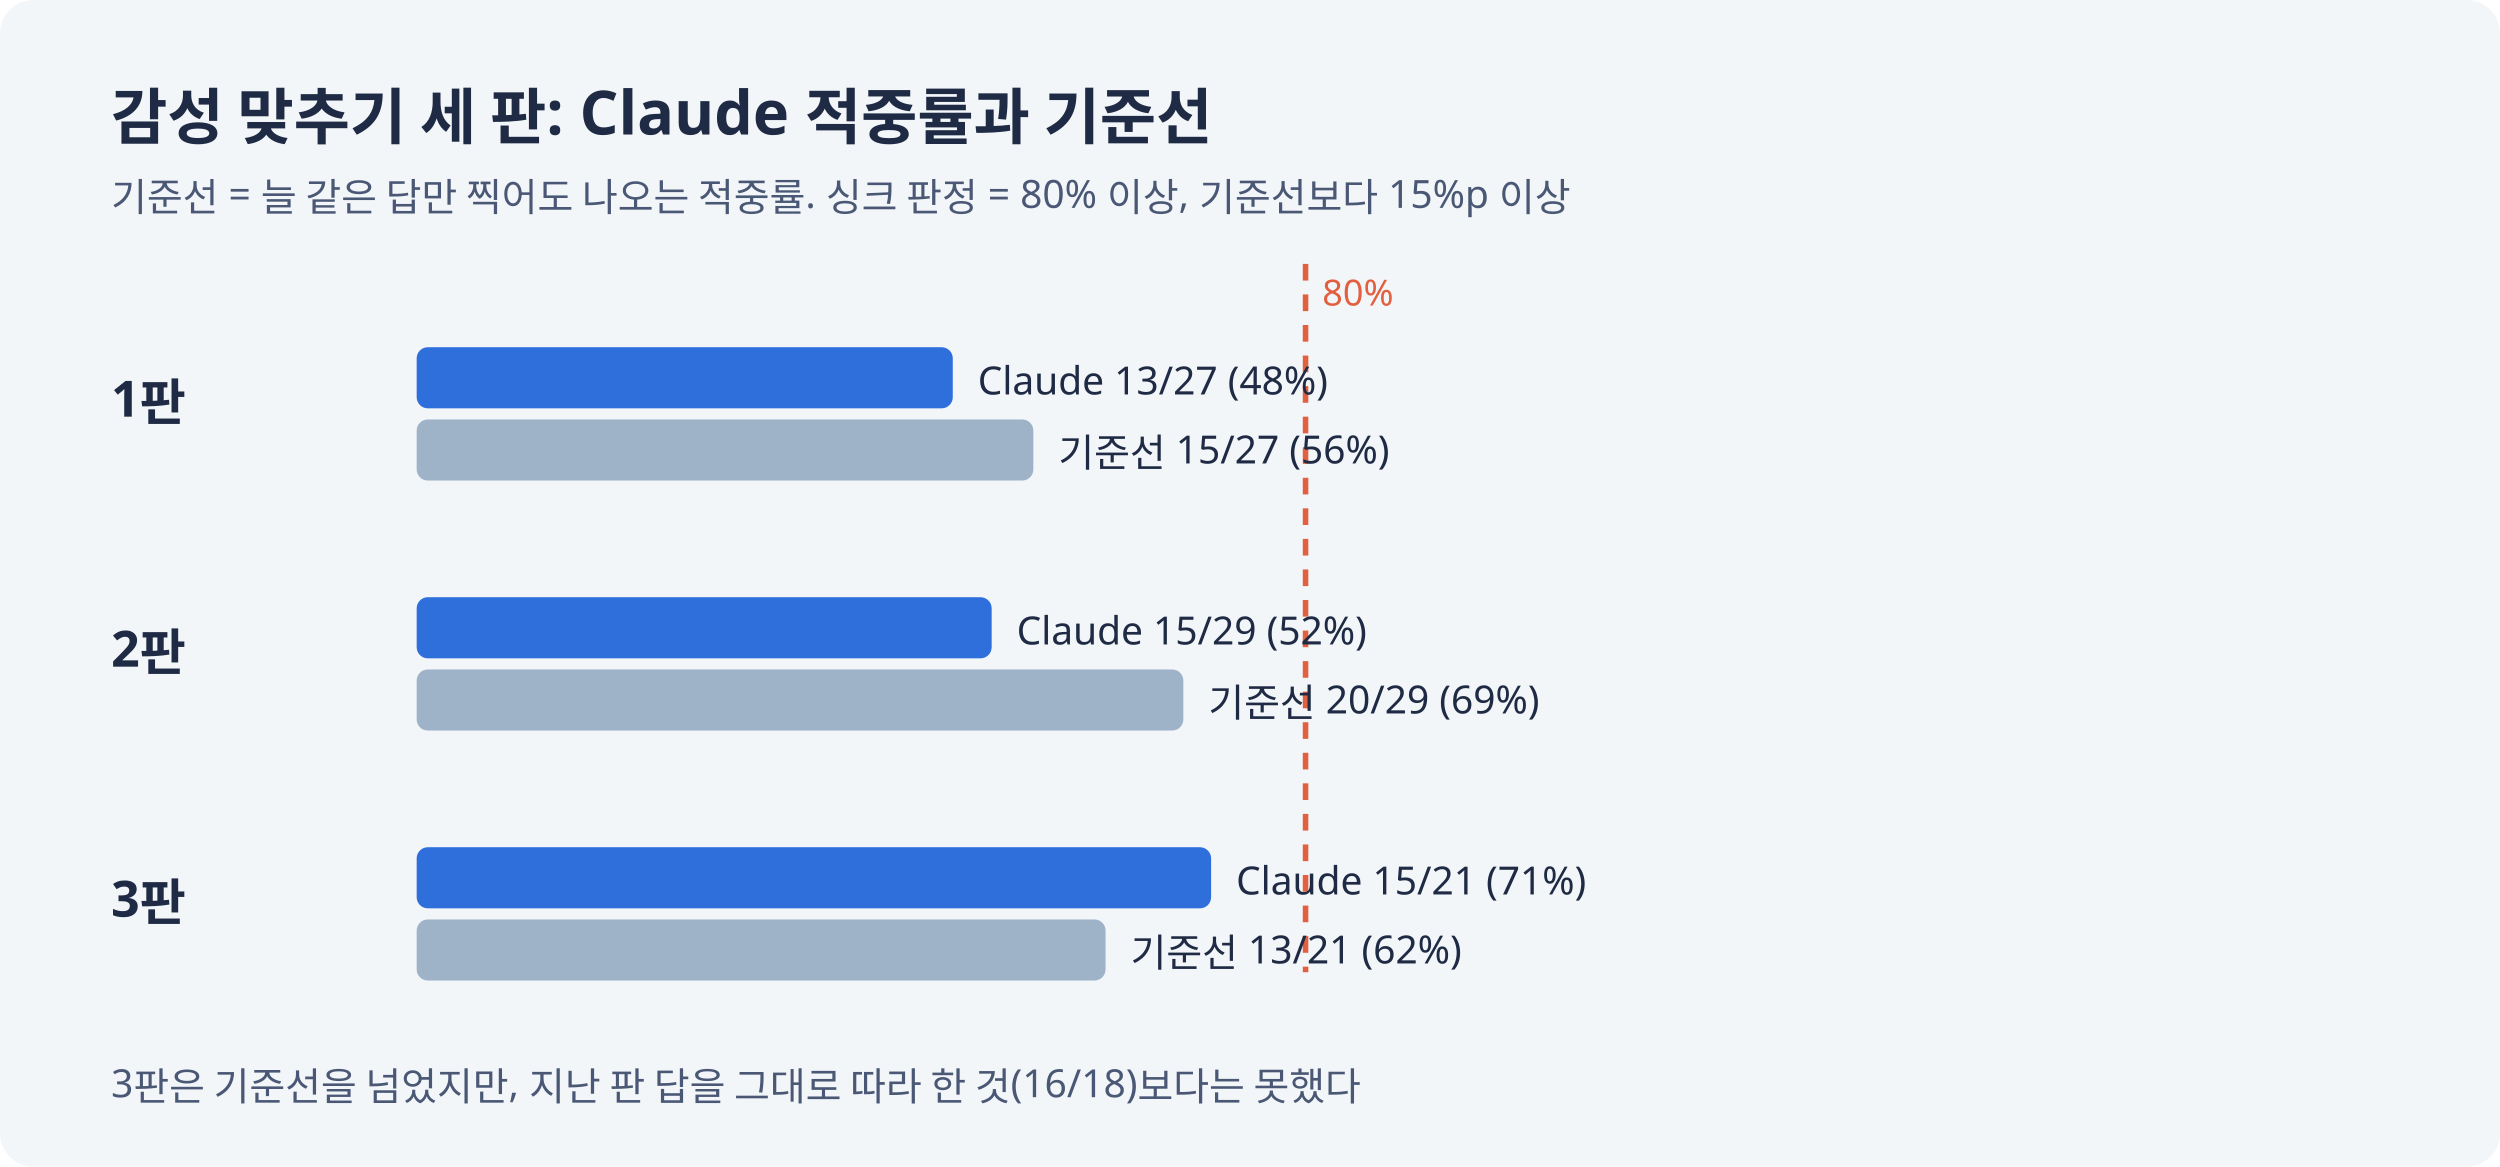
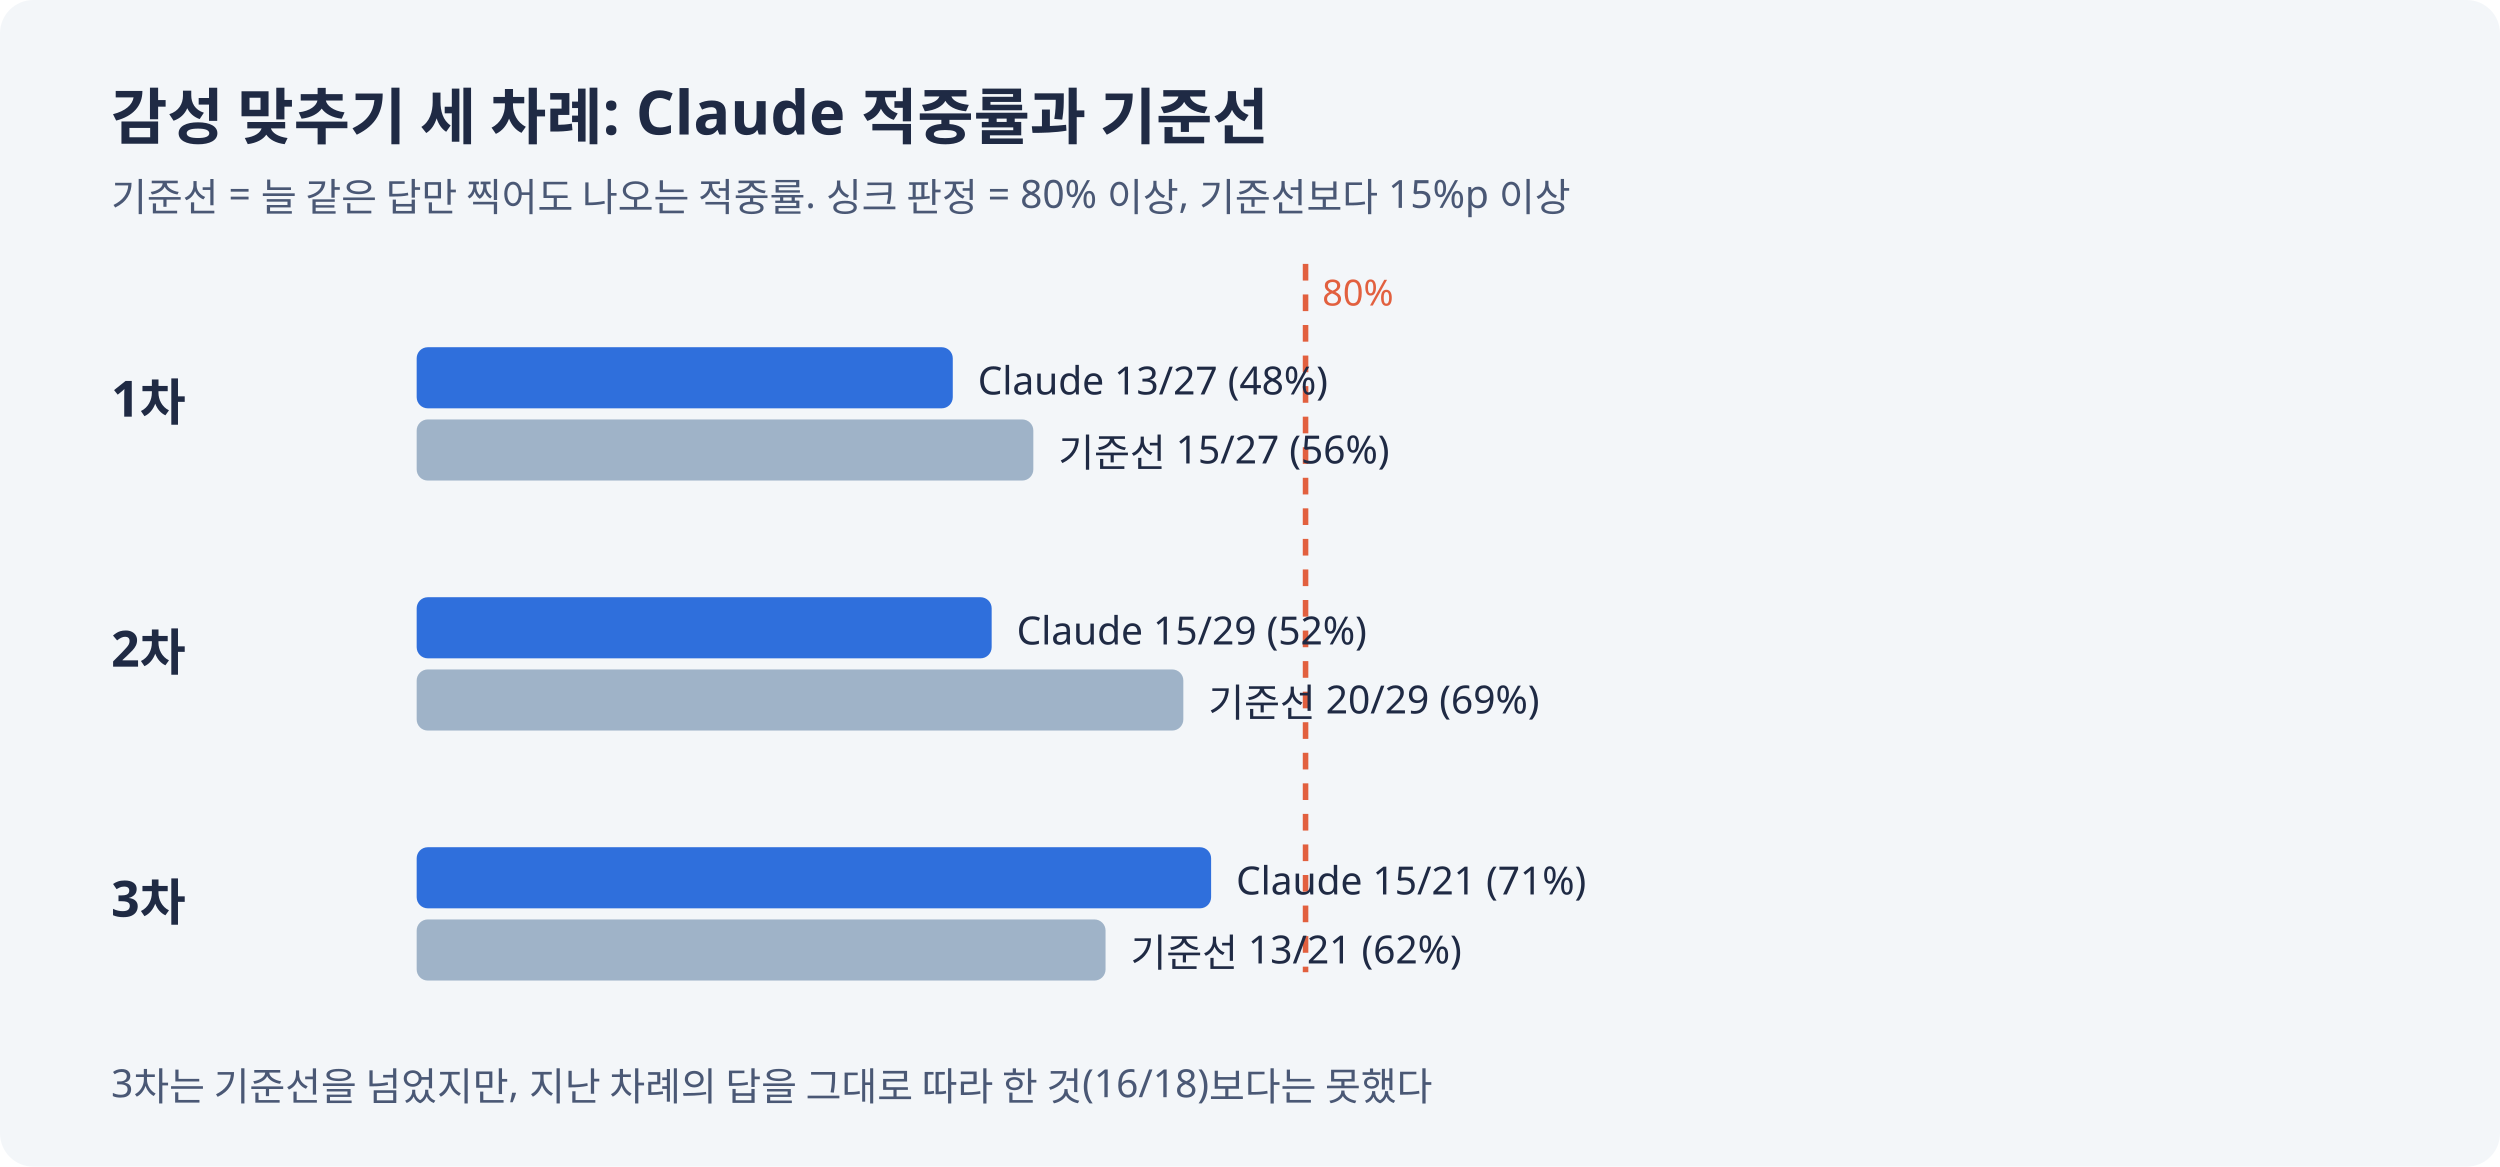
<svg xmlns="http://www.w3.org/2000/svg" viewBox="0 0 900 420" width="900" height="420" font-family="sans-serif">
  <rect width="900" height="420" rx="12" fill="#f3f6f9" />
-   <text x="40" y="50" font-size="22" font-weight="700" fill="#1f2a44">감성 맞추기 세 판: Claude 적중률과 기준선</text>
+   <text x="40" y="50" font-size="22" font-weight="700" fill="#1f2a44">감성 맞추기 세 차례: Claude 적중률과 기준선</text>
  <text x="40" y="76" font-size="14" fill="#4a5875">기준선 = 늘 같은 답만 찍어도 나오는 적중률. 싱크 판정 = 80% 이상, 기준선보다 15%p 이상</text>
  <line x1="470" y1="95" x2="470" y2="350" stroke="#e2603f" stroke-width="2" stroke-dasharray="6 5" />
  <text x="476" y="110" font-size="13" fill="#e2603f">80%</text>
  <g font-size="18" font-weight="700" fill="#1f2a44">
-     <text x="40" y="150">1판</text>
-     <text x="40" y="240">2판</text>
-     <text x="40" y="330">3판</text>
+     <text x="40" y="150">1차</text>
+     <text x="40" y="240">2차</text>
+     <text x="40" y="330">3차</text>
  </g>
  <rect x="150" y="125" width="193" height="22" rx="4" fill="#2f6fdc" />
  <rect x="150" y="151" width="222" height="22" rx="4" fill="#9fb3c8" />
  <rect x="150" y="215" width="207" height="22" rx="4" fill="#2f6fdc" />
  <rect x="150" y="241" width="276" height="22" rx="4" fill="#9fb3c8" />
  <rect x="150" y="305" width="286" height="22" rx="4" fill="#2f6fdc" />
  <rect x="150" y="331" width="248" height="22" rx="4" fill="#9fb3c8" />
  <g font-size="14" fill="#1f2a44">
    <text x="352" y="142">Claude 13/27 (48%)</text>
    <text x="381" y="168">기준선 15/27 (56%)</text>
    <text x="366" y="232">Claude 15/29 (52%)</text>
    <text x="435" y="258">기준선 20/29 (69%)</text>
    <text x="445" y="322">Claude 15/21 (71%)</text>
    <text x="407" y="348">기준선 13/21 (62%)</text>
  </g>
-   <text x="40" y="395" font-size="14" fill="#4a5875">3판은 기준선을 넘었지만, 지난 판 답을 그대로 따라 한 것(16/18)보다는 못했다</text>
+   <text x="40" y="395" font-size="14" fill="#4a5875">3차는 기준선을 넘었지만, 지난 차례의 답을 그대로 따라 한 것(16/18)보다는 못했다</text>
</svg>
